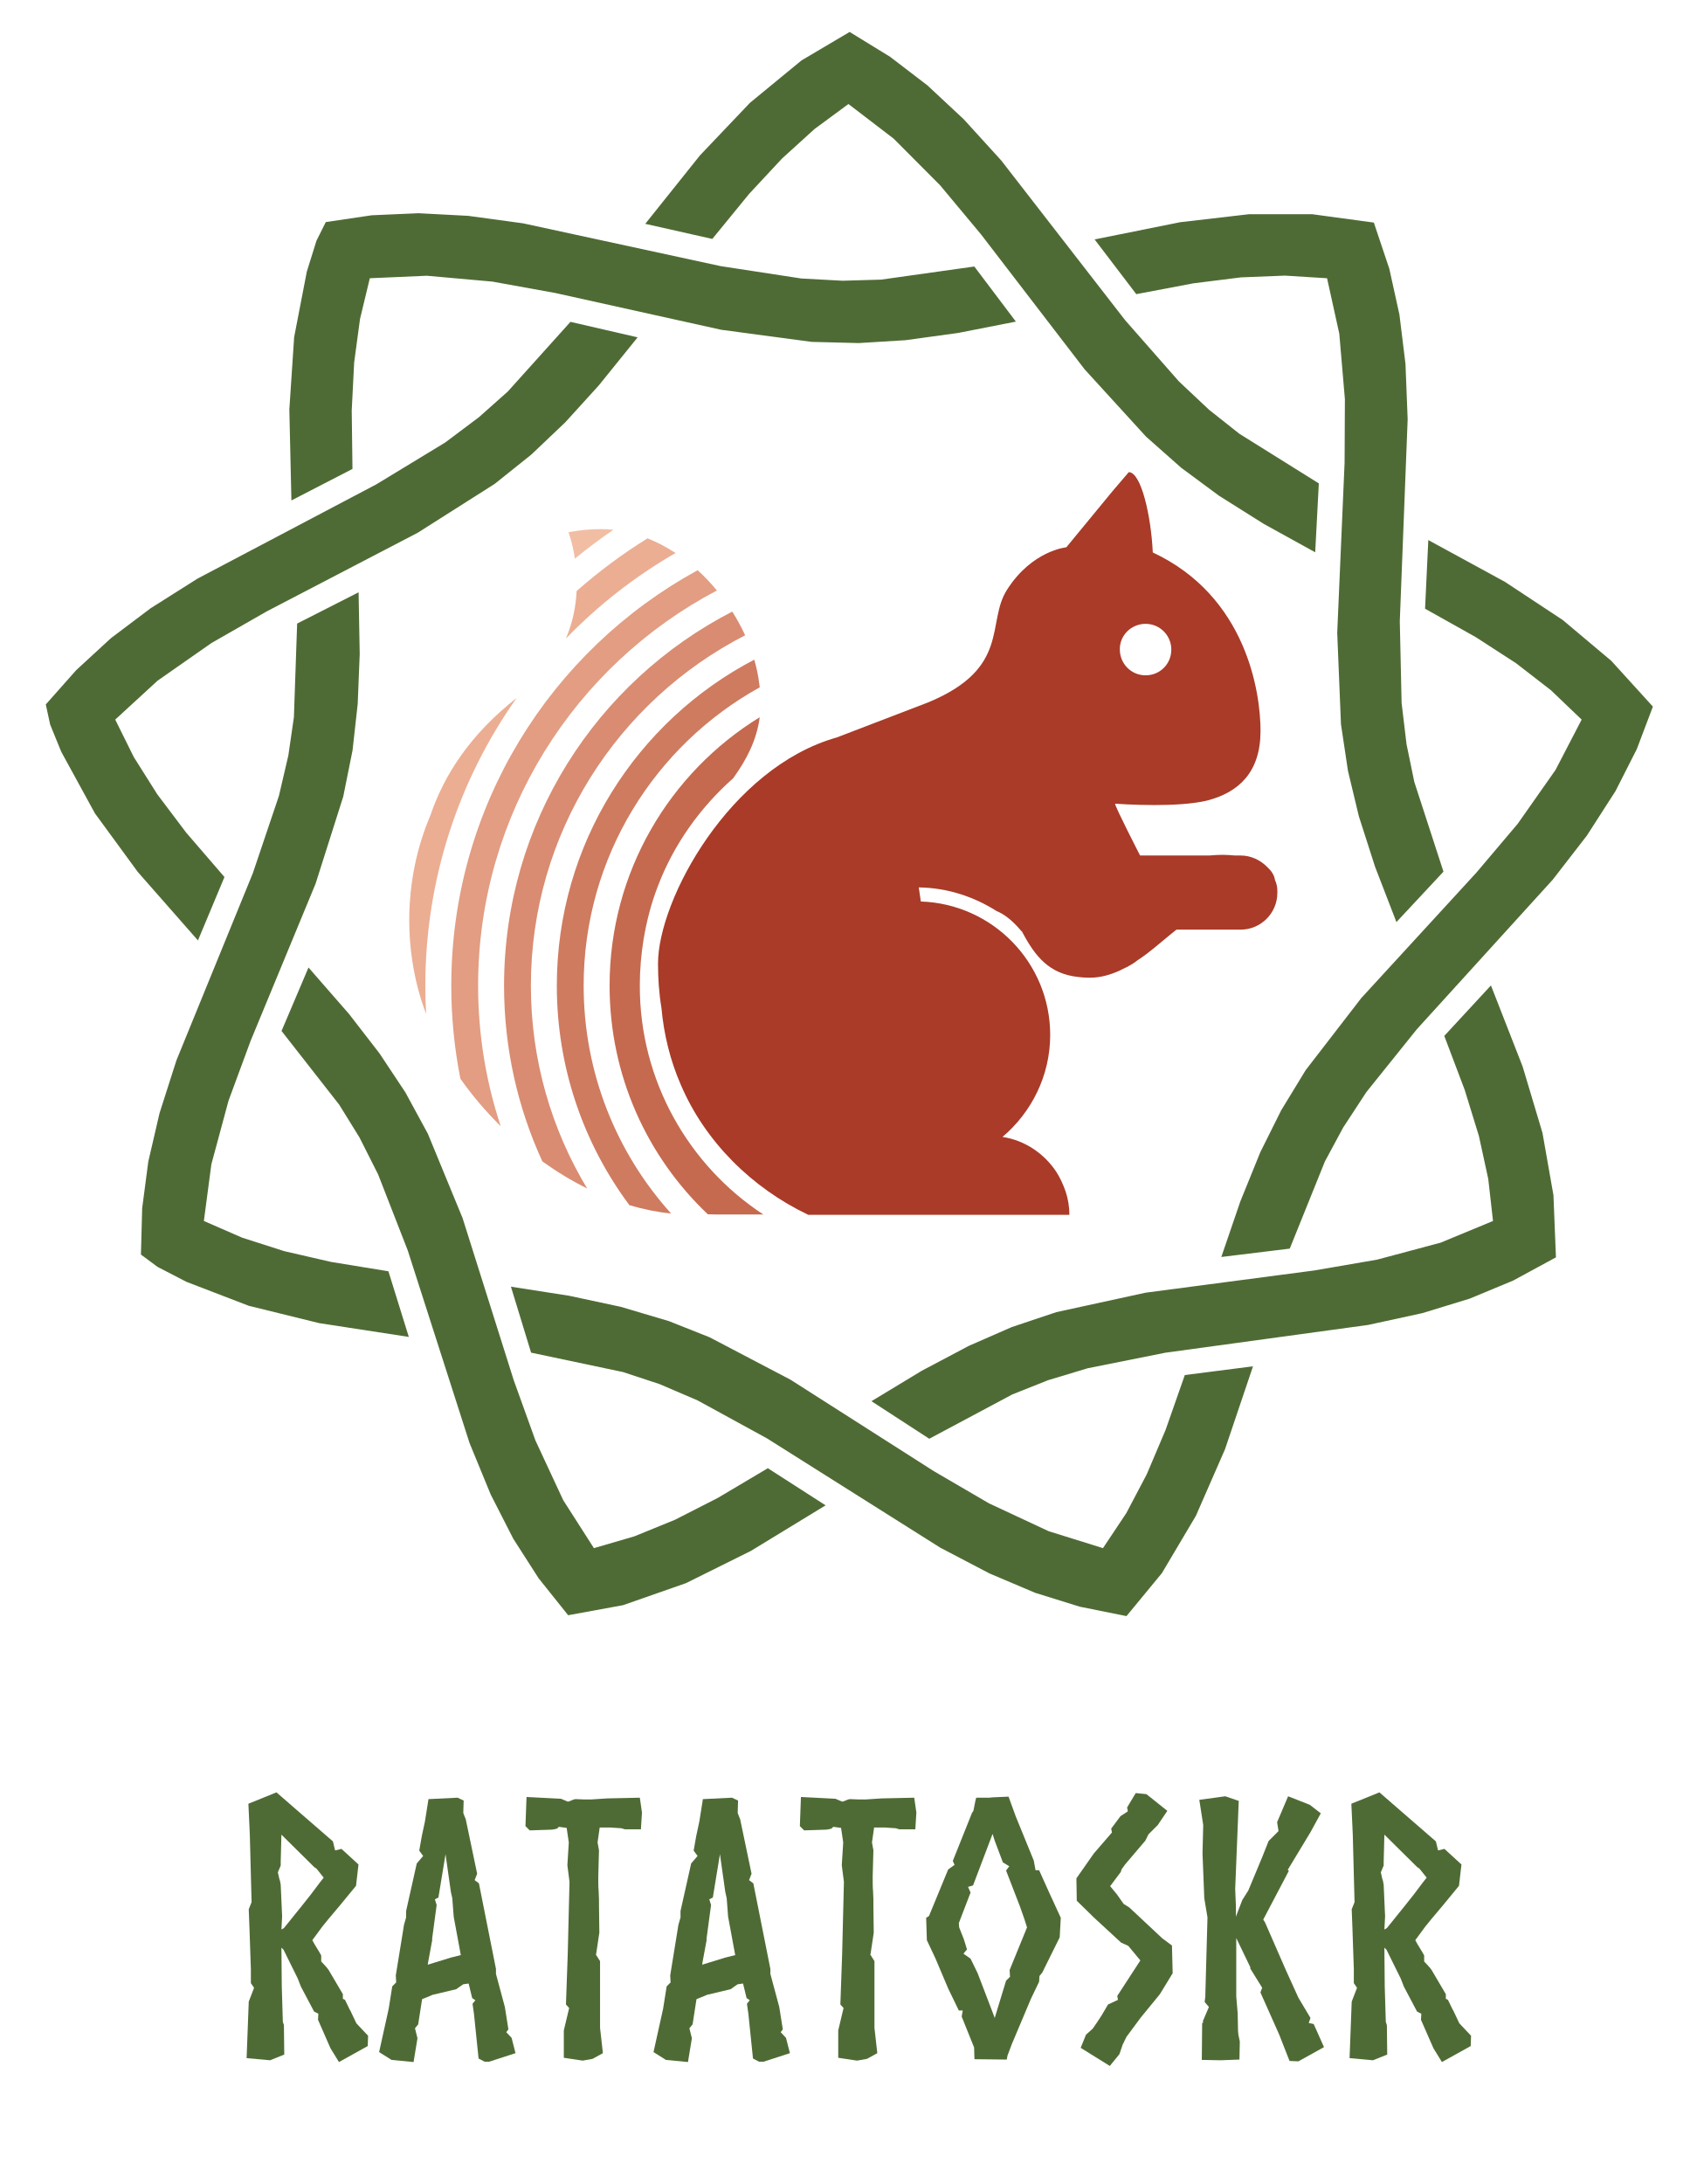
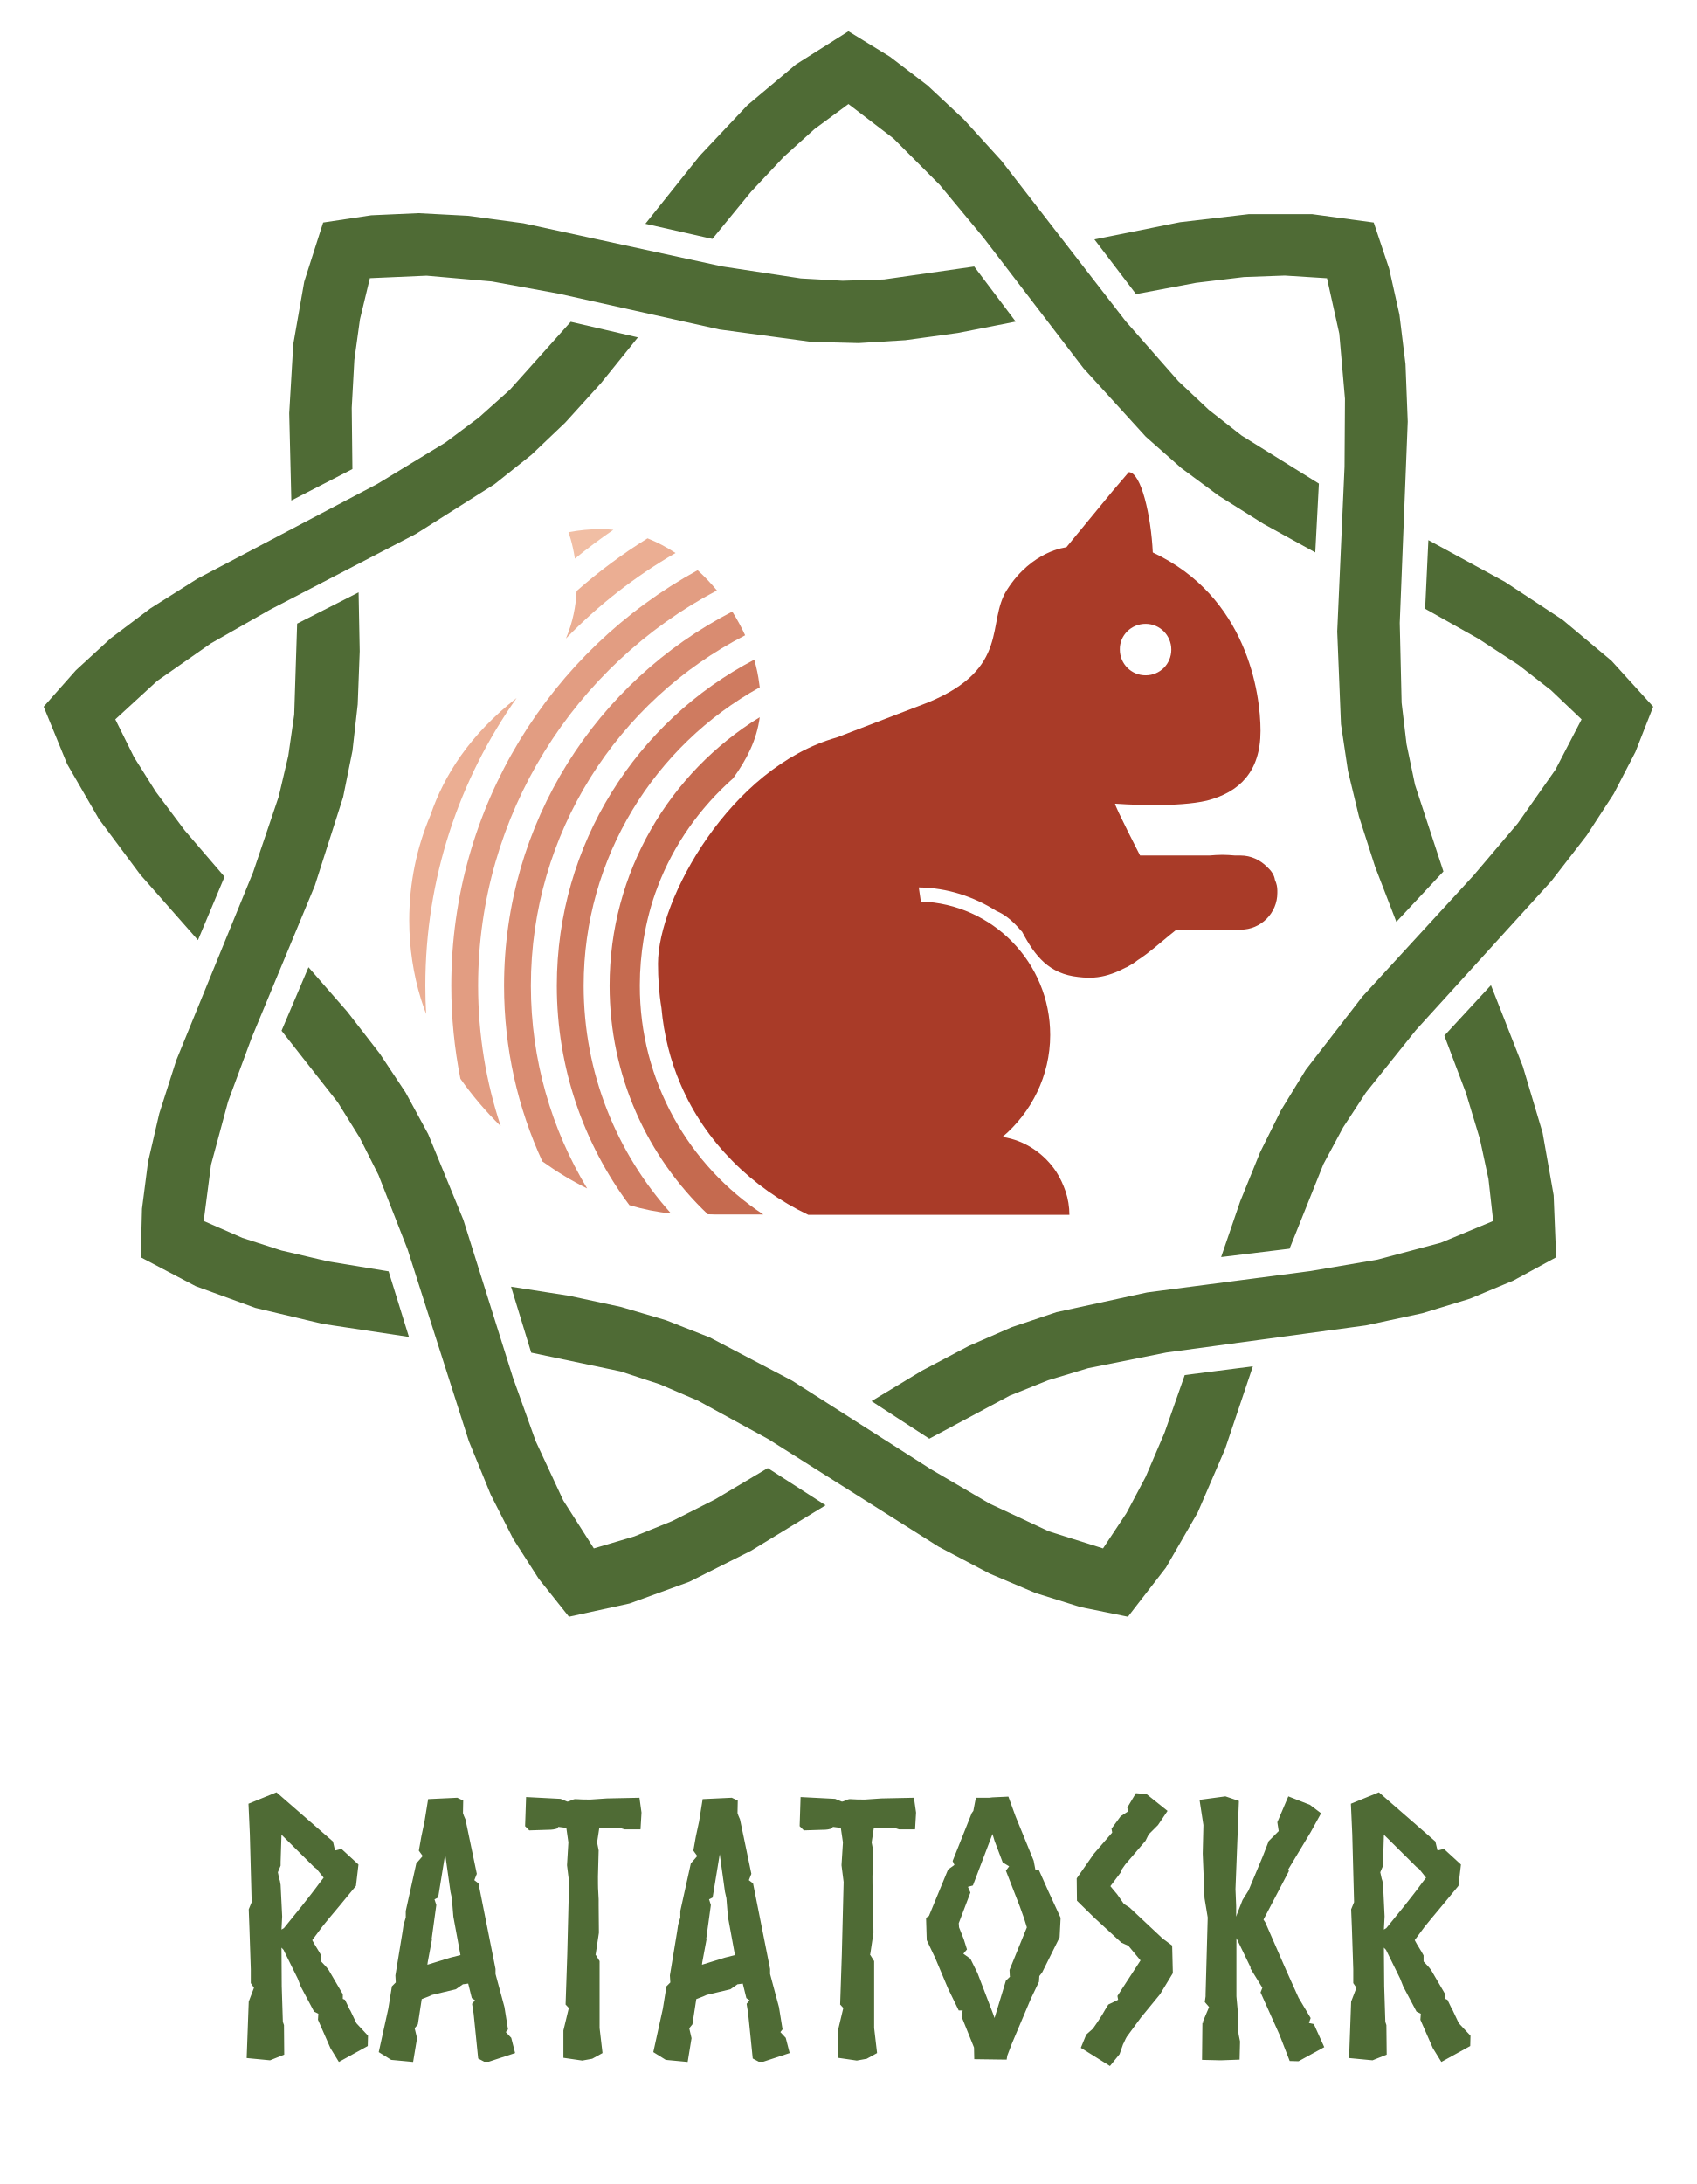
<svg xmlns="http://www.w3.org/2000/svg" viewBox="0 0 272 350">
  <g transform="translate(8,8)">
-     <path d="M152.48,17.70 L146.48,11.11 L140.66,5.68 L134.69,1.11 L128.19,-2.88 L120.48,1.68 L112.22,8.47 L104.21,16.89 L95.43,27.87 L106.18,30.29 L112.10,23.05 L117.36,17.40 L122.57,12.67 L128.00,8.67 L135.25,14.22 L142.70,21.70 L149.26,29.57 L165.86,51.19 L175.71,61.98 L181.35,66.97 L187.38,71.43 L194.58,75.96 L202.82,80.51 L203.40,69.47 L190.66,61.51 L185.81,57.67 L180.98,53.13 L172.36,43.32 L152.48,17.70 Z M75.85,27.79 L67.04,26.59 L59.08,26.17 L51.57,26.50 L44.22,27.59 L42.73,30.57 L41.18,35.53 L39.15,46.03 L38.38,57.62 L38.71,72.20 L48.50,67.15 L48.38,57.79 L48.77,50.09 L49.71,43.11 L51.28,36.59 L60.42,36.19 L70.93,37.13 L80.99,38.95 L107.61,44.85 L122.13,46.79 L129.65,46.98 L137.13,46.52 L145.56,45.36 L154.84,43.54 L148.18,34.71 L133.25,36.81 L127.08,36.99 L120.45,36.63 L107.53,34.65 L75.85,27.79 Z M23.67,84.72 L16.14,89.48 L9.77,94.28 L4.23,99.38 L-0.66,104.89 L0.04,108.12 L1.82,112.48 L7.22,122.35 L14.09,131.74 L23.73,142.71 L27.98,132.55 L21.85,125.44 L17.21,119.29 L13.45,113.33 L10.47,107.32 L17.25,101.09 L25.91,95.04 L34.79,89.96 L58.97,77.37 L71.29,69.55 L77.18,64.84 L82.62,59.67 L87.98,53.77 L94.21,46.06 L83.44,43.58 L73.40,54.74 L68.78,58.85 L63.37,62.91 L52.34,69.61 L23.67,84.72 Z M20.28,161.93 L17.57,170.40 L15.77,178.16 L14.79,185.62 L14.59,193.05 L17.26,195.03 L21.88,197.42 L31.87,201.26 L43.16,204.04 L57.53,206.25 L54.26,195.73 L45.06,194.23 L37.55,192.50 L30.83,190.35 L24.68,187.67 L25.88,178.59 L28.63,168.40 L32.17,158.81 L42.59,133.61 L47.02,119.66 L48.51,112.26 L49.34,104.79 L49.66,96.82 L49.48,86.92 L39.63,91.93 L39.11,106.94 L38.22,113.07 L36.71,119.54 L32.53,131.93 L20.28,161.93 Z M67.27,223.27 L70.66,231.51 L74.28,238.60 L78.34,244.93 L83.07,250.85 L91.87,249.24 L101.96,245.71 L112.37,240.54 L124.34,233.24 L115.08,227.29 L107.06,232.05 L100.20,235.55 L93.68,238.21 L87.20,240.10 L82.28,232.41 L77.83,222.85 L74.36,213.22 L66.15,187.21 L60.58,173.68 L56.98,167.06 L52.83,160.81 L47.95,154.50 L41.45,147.05 L37.13,157.22 L46.37,169.03 L49.62,174.28 L52.61,180.21 L57.36,192.39 L67.27,223.27 Z M142.71,240.02 L150.60,244.15 L157.93,247.26 L165.11,249.49 L172.57,250.99 L178.25,244.10 L183.70,234.91 L188.36,224.26 L192.85,210.96 L181.92,212.36 L178.83,221.17 L175.82,228.26 L172.54,234.49 L168.80,240.10 L160.08,237.38 L150.53,232.92 L141.70,227.77 L118.72,213.11 L105.75,206.31 L99.23,203.72 L91.52,201.43 L83.21,199.65 L73.90,198.20 L77.13,208.77 L91.86,211.88 L97.72,213.81 L103.83,216.43 L114.96,222.52 L142.71,240.02 Z M211.30,204.33 L219.99,202.44 L227.60,200.11 L234.55,197.22 L241.41,193.50 L241.01,183.54 L239.25,173.55 L236.07,162.92 L230.99,149.92 L223.51,158.01 L226.79,166.68 L229.06,174.05 L230.56,180.94 L231.32,187.67 L222.91,191.15 L212.72,193.87 L202.67,195.60 L175.64,199.16 L161.32,202.28 L154.16,204.68 L147.28,207.69 L139.76,211.67 L131.69,216.55 L140.96,222.57 L154.26,215.47 L159.99,213.19 L166.36,211.27 L178.81,208.78 L211.30,204.33 Z M240.90,132.97 L246.36,125.92 L250.96,118.77 L254.37,112.05 L256.95,105.24 L250.28,97.90 L242.50,91.36 L233.24,85.25 L220.95,78.55 L220.43,89.55 L228.55,94.10 L235.02,98.29 L240.60,102.61 L245.53,107.32 L241.34,115.39 L235.27,124.03 L228.65,131.85 L210.21,151.94 L201.29,163.50 L197.37,169.93 L194.02,176.65 L190.82,184.53 L187.77,193.44 L198.74,192.10 L204.37,178.14 L207.30,172.70 L211.01,167.03 L219.09,156.97 L240.90,132.97 Z M217.64,59.19 L217.29,50.31 L216.32,42.41 L214.70,35.07 L212.22,27.67 L202.35,26.33 L192.20,26.33 L181.18,27.61 L167.46,30.37 L174.14,39.14 L183.27,37.41 L190.93,36.45 L197.97,36.17 L204.72,36.59 L206.68,45.47 L207.58,55.97 L207.53,66.17 L206.35,93.41 L206.95,108.06 L208.07,115.53 L209.82,122.82 L212.42,130.92 L215.84,139.77 L223.38,131.69 L218.71,117.32 L217.46,111.27 L216.67,104.65 L216.38,91.55 L217.64,59.19 Z" fill="#4F6B35" fill-rule="evenodd" stroke="none" />
+     <path d="M152.51,17.74 L146.47,11.10 L140.65,5.67 L134.64,1.08 L128.00,-2.99 L119.59,2.32 L111.79,8.87 L104.18,16.94 L95.45,27.86 L106.19,30.29 L112.40,22.71 L117.67,17.10 L122.55,12.69 L128.00,8.67 L135.23,14.20 L142.63,21.62 L149.58,30.00 L165.65,50.98 L175.66,61.98 L181.33,66.99 L187.36,71.45 L194.56,75.97 L202.83,80.53 L203.41,69.50 L191.01,61.79 L185.77,57.68 L180.90,53.10 L172.45,43.49 L152.51,17.74 Z M75.90,27.78 L67.01,26.58 L59.06,26.16 L51.50,26.50 L43.80,27.66 L40.77,37.13 L39.01,47.16 L38.36,58.23 L38.70,72.21 L48.49,67.17 L48.38,57.37 L48.80,49.68 L49.70,43.17 L51.29,36.58 L60.39,36.18 L70.83,37.10 L81.54,39.06 L107.33,44.80 L122.07,46.79 L129.64,46.98 L137.12,46.52 L145.55,45.36 L154.81,43.54 L148.16,34.71 L133.71,36.78 L127.05,36.99 L120.37,36.62 L107.73,34.69 L75.90,27.78 Z M23.67,84.72 L16.09,89.51 L9.73,94.30 L4.16,99.42 L-1.00,105.25 L2.77,114.46 L7.87,123.28 L14.49,132.17 L23.73,142.66 L27.99,132.51 L21.61,125.08 L16.99,118.91 L13.49,113.35 L10.48,107.28 L17.19,101.12 L25.78,95.12 L35.24,89.73 L58.69,77.55 L71.26,69.60 L77.18,64.89 L82.61,59.72 L88.32,53.42 L94.25,46.07 L83.48,43.57 L73.74,54.45 L68.78,58.89 L63.42,62.90 L52.49,69.55 L23.67,84.72 Z M20.26,161.91 L17.53,170.45 L15.73,178.21 L14.76,185.71 L14.56,193.49 L23.37,198.12 L32.94,201.60 L43.73,204.16 L57.55,206.25 L54.29,195.74 L44.62,194.15 L37.12,192.40 L30.86,190.38 L24.65,187.67 L25.83,178.64 L28.56,168.52 L32.34,158.31 L42.47,133.91 L47.00,119.74 L48.50,112.32 L49.34,104.87 L49.66,96.37 L49.48,86.93 L39.63,91.94 L39.16,106.54 L38.21,113.13 L36.68,119.64 L32.58,131.76 L20.26,161.91 Z M67.16,222.97 L70.66,231.53 L74.27,238.63 L78.35,245.00 L83.20,251.09 L92.92,248.97 L102.49,245.49 L112.40,240.51 L124.34,233.23 L115.07,227.27 L106.65,232.27 L99.77,235.75 L93.68,238.22 L87.19,240.14 L82.29,232.46 L77.87,222.96 L74.20,212.71 L66.28,187.50 L60.63,173.74 L57.02,167.09 L52.87,160.84 L47.66,154.12 L41.45,147.01 L37.13,157.18 L46.15,168.67 L49.66,174.32 L52.67,180.30 L57.33,192.21 L67.16,222.97 Z M142.44,239.86 L150.62,244.17 L157.95,247.28 L165.17,249.54 L172.80,251.09 L178.89,243.22 L183.98,234.40 L188.37,224.22 L192.83,210.96 L181.91,212.36 L178.67,221.60 L175.64,228.68 L172.56,234.49 L168.81,240.14 L160.13,237.41 L150.64,232.97 L141.24,227.47 L118.96,213.25 L105.79,206.34 L98.75,203.57 L91.56,201.45 L83.25,199.66 L73.92,198.20 L77.15,208.77 L91.44,211.77 L97.76,213.84 L103.91,216.48 L115.14,222.62 L142.44,239.86 Z M210.96,204.40 L220.00,202.45 L227.62,200.12 L234.60,197.21 L241.44,193.49 L241.04,183.55 L239.27,173.53 L236.10,162.90 L230.99,149.88 L223.52,157.97 L226.98,167.14 L229.21,174.51 L230.59,180.93 L231.35,187.67 L222.94,191.16 L212.81,193.86 L202.08,195.69 L175.88,199.12 L161.35,202.28 L154.17,204.69 L147.30,207.69 L139.78,211.66 L131.70,216.54 L140.96,222.56 L153.83,215.67 L160.02,213.19 L166.42,211.26 L178.96,208.75 L210.96,204.40 Z M240.67,133.20 L246.33,125.89 L250.67,119.22 L254.15,112.50 L257.00,105.25 L250.31,97.89 L242.50,91.35 L233.24,85.25 L220.96,78.56 L220.44,89.56 L228.98,94.36 L235.42,98.57 L240.61,102.61 L245.52,107.28 L241.32,115.36 L235.30,123.93 L228.26,132.23 L210.39,151.70 L201.29,163.47 L197.34,169.92 L194.00,176.64 L190.80,184.52 L187.74,193.45 L198.71,192.11 L204.14,178.55 L207.29,172.68 L210.95,167.09 L218.95,157.10 L240.67,133.20 Z M217.65,59.56 L217.29,50.33 L216.32,42.42 L214.67,35.04 L212.20,27.66 L202.34,26.32 L192.16,26.32 L181.14,27.61 L167.43,30.37 L174.10,39.13 L183.73,37.32 L191.38,36.40 L197.94,36.16 L204.71,36.59 L206.68,45.47 L207.59,55.91 L207.52,66.80 L206.35,93.20 L206.95,108.06 L208.07,115.54 L209.83,122.84 L212.43,130.93 L215.83,139.73 L223.37,131.66 L218.82,117.78 L217.46,111.26 L216.67,104.62 L216.37,91.83 L217.65,59.56 Z" fill="#4F6B35" fill-rule="evenodd" stroke="none" />
    <g transform="translate(57.6,56.5) scale(0.55)">
      <path fill="#C56A4F" d="M 102.145,91.707 C 75.884,107.834 58.389,136.817 58.389,169.93 c 0,26.244 10.99,49.894 28.623,66.605 0.789,0.029 1.607,0.065 2.389,0.065 h 13.799 c -21.7,-14.2 -36.1,-38.999 -36,-66.799 0,-4.6 0.402,-9.1 1.102,-13.4 0.9,-5.3 2.2,-10.401 4.1,-15.301 4.6,-12.2 12.3,-23 22,-31.6 3.931,-5.437 6.884,-11.153 7.744,-17.793 z" />
      <path fill="#CF7B60" d="m 100.549,74.938 c -34.213,17.873 -57.539,53.684 -57.539,94.992 0,23.983 7.864,46.113 21.154,63.955 3.995,1.188 8.056,2.016 12.145,2.424 -15.837,-17.595 -25.48,-40.872 -25.48,-66.379 1.42e-4,-37.401 20.735,-70.006 51.324,-86.936 -0.044,-0.365 -0.095,-0.729 -0.152,-1.094 -0.282,-2.302 -0.772,-4.634 -1.451,-6.963 z" />
      <path fill="#D98C71" d="M 94.143,60.932 C 54.632,81.246 27.631,122.41 27.631,169.93 c 0,18.283 3.997,35.625 11.166,51.201 4.147,2.985 8.52,5.645 13.049,7.883 C 41.439,211.754 35.449,191.535 35.449,169.93 35.449,125.45 60.833,86.849 97.893,67.836 c -1.077,-2.354 -2.333,-4.667 -3.75,-6.904 z" />
      <path fill="#E29D82" d="M 84.049,48.875 C 41.253,72.265 12.25,117.686 12.25,169.93 c 0,9.283 0.916,18.35 2.662,27.117 3.388,4.816 7.344,9.482 11.742,13.818 C 22.383,197.992 20.07,184.229 20.07,169.93 20.07,119.968 48.301,76.551 89.67,54.773 87.935,52.679 86.055,50.699 84.049,48.875 Z" />
      <path fill="#EBAE93" d="m 69.447,39.586 c -7.325,4.541 -14.237,9.683 -20.67,15.355 -0.211,4.301 -1.072,9.059 -3.115,13.84 9.408,-9.713 20.157,-18.12 31.947,-24.92 -2.593,-1.706 -5.324,-3.151 -8.162,-4.275 z M 31.289,86.109 C 17.717,96.75 10.173,108.568 6.199,120.199 2.199,129.599 0,140 0,150.9 c 0,8 1.2,15.7 3.4,22.9 0.469,1.47 0.977,2.929 1.521,4.373 -0.153,-2.729 -0.23,-5.477 -0.23,-8.244 2.01e-5,-31.204 9.846,-60.124 26.598,-83.82 z" />
      <path fill="#F1BEA4" d="m 55.801,36.9 c -3.1,0 -6.2,0.3 -9.4,0.9 0,0 1.16,3.003 1.877,7.705 3.612,-2.961 7.355,-5.766 11.219,-8.408 -1.222,-0.13 -2.454,-0.197 -3.695,-0.197 z" />
      <path fill="#A93B28" fill-rule="evenodd" d="M253,142.2c0,0.1,0,0.2,0,0.3c0,0.2,0,0.3,0,0.4c0,5.9-4.8,10.7-10.7,10.7h-18.7c-2.8,2.2-5.6,4.7-8.6,7c-0.9,0.7-1.8,1.3-2.7,1.9c-1,0.8-2,1.4-3.1,2c-0.8,0.3-1.6,0.8-2.3,1.1c-2.7,1.2-5.5,2-8.5,2c-0.2,0-0.3,0-0.6,0c-0.9,0-1.9-0.1-2.8-0.2c-8.5-0.9-12.6-6-16.4-13.2c-0.1-0.1-0.2-0.2-0.3-0.3c-2.7-3.2-5.1-4.9-7.1-5.7c-6.6-4.2-14.4-6.8-22.7-6.9l0.6,4.1c20.9,0.7,37.7,17.8,37.7,38.9c0,11.9-5.5,22.6-13.9,29.7c6.6,1,12.2,4.9,15.7,10.2c1.1,1.7,2,3.7,2.7,5.7c0.7,2.1,1.1,4.5,1.1,6.8h-4.8h-5.2h-12.2h-23.7h-30.2c-16.4-7.8-30.1-21.3-37.2-38c-3-6.9-4.9-14.5-5.6-22.3c-0.7-4.2-1-8.6-1-12.9c0-18.6,20.9-57.1,52.1-65.9c0,0,23.8-9.1,26.6-10.2c24.2-10,16.9-23.3,23-32.8c7.3-11.5,17.3-12.4,17.3-12.4L205,25.8l4.7-5.5c3.6,0,6.5,12.7,7,23.4c27.4,12.8,31.4,40.9,31.4,52c0,12-6.3,17.9-15.6,20.3c-4.2,1-10,1.3-15.3,1.3c-6.2,0-11.5-0.4-11.5-0.4c0,0.9,7.3,15.1,7.3,15.1h20.2c1.2-0.1,2.6-0.2,3.8-0.2c1.2,0,2.4,0.1,3.7,0.2h1.6c3,0,5.7,1.3,7.7,3.3c1.3,1.2,2.1,2.4,2.3,3.8C252.8,140.2,253,141.2,253,142.2z M207.1,72c0,4.1,3.3,7.5,7.5,7.5s7.5-3.3,7.5-7.5c0-4.1-3.3-7.5-7.5-7.5S207,67.9,207.1,72z" />
    </g>
  </g>
-   <g transform="translate(36,330) scale(1.4235)">
-     <g fill="#4F6B35">
-       <path transform="translate(0.0,0) scale(0.04,-0.04)" d="M166 308 206 227 215 204 252 134 264 128 263 111 298 31 322 -8 403 37 404 66 371 101 353 139V138L339 167L333 170V183L293 251C286 261 280 266 272 275V292C266 304 254 321 247 335L275 373L292 394L324 432L370 488L377 548L329 592C328 592 312 587 311 588L305 613L146 751L67 719L71 633L76 442L68 422L70 370L74 253V214L83 201L68 162L62 3L128 -3L168 13L167 96L164 105L161 205L160 314ZM162 402 158 491 156 502 154 508 150 526 158 545V555L160 632L252 541L259 536L279 511L268 497C255 479 231 448 217 431L167 369L160 365Z" />
-       <path transform="translate(16.4,0) scale(0.04,-0.04)" d="M279 205 287 172 296 166 288 156 292 128 305 2 322 -7H335L409 17L398 60L383 76L389 84L379 147L354 240V254L306 495L294 504L301 522L269 675L265 685L262 693L263 728L246 736L164 732L154 669L145 627L138 587L149 572L131 551L101 417V399L95 378L92 359L72 236L73 216L62 205L52 142L25 20L60 -2L122 -8L133 59L126 87L135 98L146 169L166 177L175 181L242 197L262 211H263L277 213ZM187 434 182 450 192 455 212 577 227 471 231 453 235 401 255 293 227 286 162 266 163 273 175 338 174 337Z" />
-       <path transform="translate(33.4,0) scale(0.04,-0.04)" d="M242 734 196 731C182 731 169 731 154 732C146 732 137 725 131 725L112 733L15 738L12 656L24 644L85 646C88 646 94 647 101 649L106 654L128 651L134 610L130 546L136 499L131 295L126 154L135 144L120 81V4L173 -4L201 1L230 17L222 88V276L210 295L211 296L220 356L219 433V450C219 457 218 466 218 474C217 480 217 505 217 514L219 588L215 610L221 652H252L282 650L292 647H337L340 694L334 736Z" />
-       <path transform="translate(47.3,0) scale(0.04,-0.04)" d="M279 205 287 172 296 166 288 156 292 128 305 2 322 -7H335L409 17L398 60L383 76L389 84L379 147L354 240V254L306 495L294 504L301 522L269 675L265 685L262 693L263 728L246 736L164 732L154 669L145 627L138 587L149 572L131 551L101 417V399L95 378L92 359L72 236L73 216L62 205L52 142L25 20L60 -2L122 -8L133 59L126 87L135 98L146 169L166 177L175 181L242 197L262 211H263L277 213ZM187 434 182 450 192 455 212 577 227 471 231 453 235 401 255 293 227 286 162 266 163 273 175 338 174 337Z" />
-       <path transform="translate(64.3,0) scale(0.04,-0.04)" d="M242 734 196 731C182 731 169 731 154 732C146 732 137 725 131 725L112 733L15 738L12 656L24 644L85 646C88 646 94 647 101 649L106 654L128 651L134 610L130 546L136 499L131 295L126 154L135 144L120 81V4L173 -4L201 1L230 17L222 88V276L210 295L211 296L220 356L219 433V450C219 457 218 466 218 474C217 480 217 505 217 514L219 588L215 610L221 652H252L282 650L292 647H337L340 694L334 736Z" />
-       <path transform="translate(78.2,0) scale(0.04,-0.04)" d="M207 737 198 736H161L159 729L153 699L149 693L95 558L100 547L82 534L28 403L20 398L22 335L46 284L82 199L112 137H123L120 120L155 33L156 0L247 -1L249 10L261 42L315 170L338 218L339 234L347 244L396 343L399 398L365 472L338 532H328L323 559L272 684L252 739ZM209 127 165 242 145 283 125 297 135 309 126 338 113 371 112 383 145 469 138 485 152 489 207 634 213 615 236 554 254 543 245 531 284 430 296 396 304 371 255 251 256 233H257L245 221L213 116Z" />
-       <path transform="translate(94.8,0) scale(0.04,-0.04)" d="M143 178 145 167 117 154C111 144 106 135 100 125C91 111 84 100 74 86L55 69L40 32L122 -19L149 14L160 46L159 42C162 48 165 56 169 63L209 117L263 183L299 242L297 320L270 340L177 427L161 437L142 464L123 487L153 527L155 534L165 548L222 615L231 633L257 659L284 699L225 746L195 749L171 709C170 706 174 701 172 697L152 684L126 649L128 638L77 579L28 509L29 446L77 399L154 328L174 319L208 278Z" />
-       <path transform="translate(107.4,0) scale(0.04,-0.04)" d="M59 730 70 659 68 579 73 453 82 399 76 183V177L74 161L86 147L69 107L70 103L67 102L66 -2L119 -3L172 -1L173 50L169 69L168 80L167 129L163 177V341L203 258L202 256L236 201L231 188L284 69L313 -5L338 -6L410 34L381 99L367 102L372 116L338 173L303 250L244 385L239 393L311 530L308 533L311 538L372 639L401 692L370 716L309 740L278 667L282 642L254 614L237 571L197 475L180 448L165 409L162 401V431L160 479L170 727L132 740Z" />
-       <path transform="translate(124.2,0) scale(0.04,-0.04)" d="M166 308 206 227 215 204 252 134 264 128 263 111 298 31 322 -8 403 37 404 66 371 101 353 139V138L339 167L333 170V183L293 251C286 261 280 266 272 275V292C266 304 254 321 247 335L275 373L292 394L324 432L370 488L377 548L329 592C328 592 312 587 311 588L305 613L146 751L67 719L71 633L76 442L68 422L70 370L74 253V214L83 201L68 162L62 3L128 -3L168 13L167 96L164 105L161 205L160 314ZM162 402 158 491 156 502 154 508 150 526 158 545V555L160 632L252 541L259 536L279 511L268 497C255 479 231 448 217 431L167 369L160 365Z" />
-     </g>
+   <g fill="#4F6B35" transform="translate(36,330)">
+     <path fill-rule="evenodd" d="M9.45,-17.52 L11.72,-12.92 L12.23,-11.61 L14.34,-7.63 L15.03,-7.29 L14.97,-6.32 L16.97,-1.76 L18.32,0.44 L22.95,-2.11 L22.99,-3.76 L21.13,-5.76 L20.10,-7.92 L20.10,-7.85 L19.30,-9.52 L18.95,-9.67 L18.95,-10.41 L16.68,-14.30 C16.28,-14.86 15.95,-15.14 15.48,-15.66 L15.48,-16.63 C15.14,-17.30 14.46,-18.28 14.05,-19.08 L15.66,-21.24 L16.63,-22.44 L18.44,-24.60 L21.06,-27.78 L21.46,-31.20 L18.73,-33.71 C18.68,-33.71 17.77,-33.42 17.70,-33.47 L17.37,-34.89 L8.32,-42.77 L3.83,-40.94 L4.05,-36.03 L4.34,-25.17 L3.87,-24.02 L3.98,-21.06 L4.20,-14.41 L4.20,-12.19 L4.71,-11.45 L3.87,-9.23 L3.54,-0.18 L7.29,0.18 L9.56,-0.73 L9.52,-5.47 L9.34,-5.98 L9.16,-11.68 L9.12,-17.88 L9.45,-17.52 Z M9.23,-22.88 L8.98,-27.95 L8.87,-28.58 L8.76,-28.91 L8.54,-29.96 L8.98,-31.02 L8.98,-31.60 L9.12,-35.98 L14.34,-30.80 L14.74,-30.51 L15.88,-29.09 L15.26,-28.29 C14.52,-27.26 13.14,-25.51 12.36,-24.53 L9.52,-21.02 L9.12,-20.77 L9.23,-22.88 Z M39.16,-11.68 L39.63,-9.79 L40.14,-9.45 L39.67,-8.87 L39.92,-7.29 L40.65,-0.11 L41.61,0.40 L42.37,0.40 L46.57,-0.98 L45.95,-3.42 L45.08,-4.34 L45.43,-4.78 L44.86,-8.36 L43.43,-13.65 L43.43,-14.46 L40.70,-28.18 L40.03,-28.69 L40.43,-29.71 L38.61,-38.43 L38.36,-39.01 L38.21,-39.45 L38.25,-41.45 L37.30,-41.90 L32.63,-41.68 L32.05,-38.10 L31.54,-35.69 L31.14,-33.42 L31.76,-32.56 L30.73,-31.38 L29.04,-23.75 L29.04,-22.71 L28.69,-21.53 L28.53,-20.44 L27.38,-13.43 L27.44,-12.30 L26.82,-11.68 L26.24,-8.09 L24.71,-1.13 L26.71,0.11 L30.22,0.44 L30.85,-3.36 L30.47,-4.96 L30.98,-5.58 L31.60,-9.63 L32.74,-10.07 L33.25,-10.30 L37.07,-11.21 L38.21,-12.01 L38.25,-12.01 L39.05,-12.12 L39.16,-11.68 Z M33.94,-24.71 L33.65,-25.62 L34.23,-25.91 L35.36,-32.85 L36.21,-26.82 L36.43,-25.80 L36.67,-22.84 L37.81,-16.68 L36.21,-16.28 L32.51,-15.14 L32.56,-15.54 L33.25,-19.24 L33.18,-19.19 L33.94,-24.71 Z M61.27,-41.79 L58.64,-41.61 C57.84,-41.61 57.11,-41.61 56.24,-41.68 C55.80,-41.68 55.29,-41.28 54.93,-41.28 L53.86,-41.72 L48.33,-42.01 L48.17,-37.34 L48.84,-36.67 L52.33,-36.78 C52.48,-36.78 52.84,-36.83 53.24,-36.94 L53.51,-37.23 L54.78,-37.07 L55.11,-34.74 L54.89,-31.09 L55.22,-28.40 L54.93,-16.79 L54.66,-8.76 L55.18,-8.21 L54.31,-4.60 L54.31,-0.22 L57.33,0.22 L58.93,-0.07 L60.58,-0.98 L60.11,-5.00 L60.11,-15.72 L59.45,-16.79 L59.49,-16.86 L60.00,-20.26 L59.96,-24.64 L59.96,-25.62 C59.96,-26.02 59.89,-26.53 59.89,-26.98 C59.85,-27.33 59.85,-28.75 59.85,-29.27 L59.96,-33.47 L59.71,-34.74 L60.07,-37.12 L61.82,-37.12 L63.54,-37.01 L64.12,-36.83 L66.67,-36.83 L66.83,-39.52 L66.50,-41.90 L61.27,-41.79 Z M83.17,-11.68 L83.64,-9.79 L84.15,-9.45 L83.68,-8.87 L83.93,-7.29 L84.66,-0.11 L85.62,0.40 L86.37,0.40 L90.58,-0.98 L89.95,-3.42 L89.09,-4.34 L89.44,-4.78 L88.86,-8.36 L87.44,-13.65 L87.44,-14.46 L84.71,-28.18 L84.04,-28.69 L84.44,-29.71 L82.62,-38.43 L82.37,-39.01 L82.22,-39.45 L82.26,-41.45 L81.30,-41.90 L76.63,-41.68 L76.06,-38.10 L75.54,-35.69 L75.14,-33.42 L75.77,-32.56 L74.74,-31.38 L73.05,-23.75 L73.05,-22.71 L72.70,-21.53 L72.54,-20.44 L71.38,-13.43 L71.45,-12.30 L70.83,-11.68 L70.25,-8.09 L68.72,-1.13 L70.72,0.11 L74.23,0.44 L74.85,-3.36 L74.48,-4.96 L74.99,-5.58 L75.61,-9.63 L76.74,-10.07 L77.26,-10.30 L81.08,-11.21 L82.22,-12.01 L82.26,-12.01 L83.06,-12.12 L83.17,-11.68 Z M77.95,-24.71 L77.66,-25.62 L78.23,-25.91 L79.37,-32.85 L80.21,-26.82 L80.44,-25.80 L80.68,-22.84 L81.81,-16.68 L80.21,-16.28 L76.52,-15.14 L76.57,-15.54 L77.26,-19.24 L77.19,-19.19 L77.95,-24.71 Z M105.28,-41.79 L102.65,-41.61 C101.85,-41.61 101.12,-41.61 100.25,-41.68 C99.81,-41.68 99.29,-41.28 98.94,-41.28 L97.87,-41.72 L92.33,-42.01 L92.18,-37.34 L92.85,-36.67 L96.34,-36.78 C96.49,-36.78 96.85,-36.83 97.25,-36.94 L97.52,-37.23 L98.78,-37.07 L99.12,-34.74 L98.89,-31.09 L99.23,-28.40 L98.94,-16.79 L98.67,-8.76 L99.18,-8.21 L98.32,-4.60 L98.32,-0.22 L101.34,0.22 L102.94,-0.07 L104.59,-0.98 L104.12,-5.00 L104.12,-15.72 L103.45,-16.79 L103.50,-16.86 L104.01,-20.26 L103.96,-24.64 L103.96,-25.62 C103.96,-26.02 103.90,-26.53 103.90,-26.98 C103.85,-27.33 103.85,-28.75 103.85,-29.27 L103.96,-33.47 L103.72,-34.74 L104.08,-37.12 L105.83,-37.12 L107.55,-37.01 L108.12,-36.83 L110.68,-36.83 L110.84,-39.52 L110.50,-41.90 L105.28,-41.79 Z M123.09,-41.96 L122.58,-41.90 L120.46,-41.90 L120.35,-41.50 L120.02,-39.79 L119.77,-39.45 L116.70,-31.76 L116.99,-31.13 L115.97,-30.40 L112.90,-22.95 L112.44,-22.66 L112.55,-19.08 L113.93,-16.17 L115.97,-11.32 L117.68,-7.81 L118.31,-7.81 L118.13,-6.83 L120.13,-1.87 L120.17,0.00 L125.36,0.07 L125.47,-0.58 L126.16,-2.40 L129.23,-9.67 L130.54,-12.41 L130.60,-13.32 L131.05,-13.90 L133.85,-19.53 L134.01,-22.66 L132.07,-26.86 L130.54,-30.29 L129.98,-30.29 L129.69,-31.82 L126.78,-38.94 L125.64,-42.08 L123.09,-41.96 Z M123.20,-7.23 L120.69,-13.79 L119.55,-16.10 L118.42,-16.90 L119.00,-17.59 L118.48,-19.24 L117.73,-21.13 L117.68,-21.79 L119.55,-26.71 L119.15,-27.62 L119.95,-27.84 L123.09,-36.09 L123.42,-35.00 L124.73,-31.53 L125.76,-30.91 L125.24,-30.22 L127.47,-24.48 L128.16,-22.55 L128.60,-21.13 L125.82,-14.30 L125.87,-13.25 L125.93,-13.25 L125.24,-12.59 L123.42,-6.60 L123.20,-7.23 Z M143.12,-10.14 L143.23,-9.52 L141.66,-8.76 C141.30,-8.21 141.01,-7.69 140.68,-7.12 C140.17,-6.32 139.77,-5.69 139.19,-4.89 L138.12,-3.94 L137.25,-1.82 L141.92,1.09 L143.46,-0.80 L144.10,-2.62 L144.04,-2.40 C144.21,-2.74 144.37,-3.18 144.61,-3.58 L146.88,-6.67 L149.95,-10.41 L152.00,-13.79 L151.89,-18.21 L150.35,-19.35 L145.06,-24.31 L144.15,-24.89 L143.08,-26.42 L141.99,-27.73 L143.70,-30.00 L143.81,-30.40 L144.37,-31.20 L147.62,-35.00 L148.13,-36.03 L149.62,-37.52 L151.15,-39.79 L147.79,-42.48 L146.08,-42.63 L144.72,-40.36 C144.66,-40.19 144.88,-39.92 144.77,-39.67 L143.64,-38.94 L142.17,-36.94 L142.28,-36.32 L139.37,-32.96 L136.59,-28.98 L136.63,-25.40 L139.37,-22.71 L143.75,-18.68 L144.88,-18.17 L146.82,-15.83 L143.12,-10.14 Z M156.28,-41.56 L156.90,-37.52 L156.79,-32.96 L157.08,-25.80 L157.59,-22.71 L157.25,-10.41 L157.25,-10.07 L157.12,-9.16 L157.81,-8.36 L156.85,-6.09 L156.90,-5.87 L156.74,-5.80 L156.68,0.11 L159.70,0.18 L162.70,0.07 L162.77,-2.85 L162.55,-3.94 L162.48,-4.56 L162.44,-7.34 L162.19,-10.07 L162.19,-19.41 L164.48,-14.68 L164.42,-14.57 L166.35,-11.45 L166.06,-10.70 L169.09,-3.94 L170.73,0.29 L172.15,0.33 L176.27,-1.93 L174.60,-5.63 L173.82,-5.80 L174.09,-6.60 L172.15,-9.85 L170.18,-14.23 L166.82,-21.93 L166.53,-22.37 L170.62,-30.18 L170.44,-30.33 L170.62,-30.62 L174.09,-36.38 L175.76,-39.41 L173.98,-40.76 L170.51,-42.12 L168.75,-37.98 L168.97,-36.56 L167.37,-34.96 L166.42,-32.51 L164.13,-27.04 L163.17,-25.51 L162.30,-23.28 L162.15,-22.84 L162.15,-24.53 L162.04,-27.26 L162.59,-41.39 L160.43,-42.12 L156.28,-41.56 Z M186.17,-17.52 L188.43,-12.92 L188.95,-11.61 L191.06,-7.63 L191.75,-7.29 L191.68,-6.32 L193.68,-1.76 L195.04,0.44 L199.67,-2.11 L199.71,-3.76 L197.84,-5.76 L196.82,-7.92 L196.82,-7.85 L196.02,-9.52 L195.66,-9.67 L195.66,-10.41 L193.39,-14.30 C192.99,-14.86 192.66,-15.14 192.19,-15.66 L192.19,-16.63 C191.86,-17.30 191.17,-18.28 190.77,-19.08 L192.37,-21.24 L193.35,-22.44 L195.15,-24.60 L197.78,-27.78 L198.18,-31.20 L195.44,-33.71 C195.40,-33.71 194.48,-33.42 194.42,-33.47 L194.08,-34.89 L185.03,-42.77 L180.54,-40.94 L180.76,-36.03 L181.05,-25.17 L180.58,-24.02 L180.70,-21.06 L180.92,-14.41 L180.92,-12.19 L181.43,-11.45 L180.58,-9.23 L180.25,-0.18 L184.01,0.18 L186.28,-0.73 L186.23,-5.47 L186.06,-5.98 L185.88,-11.68 L185.83,-17.88 L186.17,-17.52 Z M185.94,-22.88 L185.70,-27.95 L185.59,-28.58 L185.48,-28.91 L185.25,-29.96 L185.70,-31.02 L185.70,-31.60 L185.83,-35.98 L191.06,-30.80 L191.46,-30.51 L192.59,-29.09 L191.97,-28.29 C191.24,-27.26 189.86,-25.51 189.08,-24.53 L186.23,-21.02 L185.83,-20.77 L185.94,-22.88 Z" />
  </g>
</svg>
